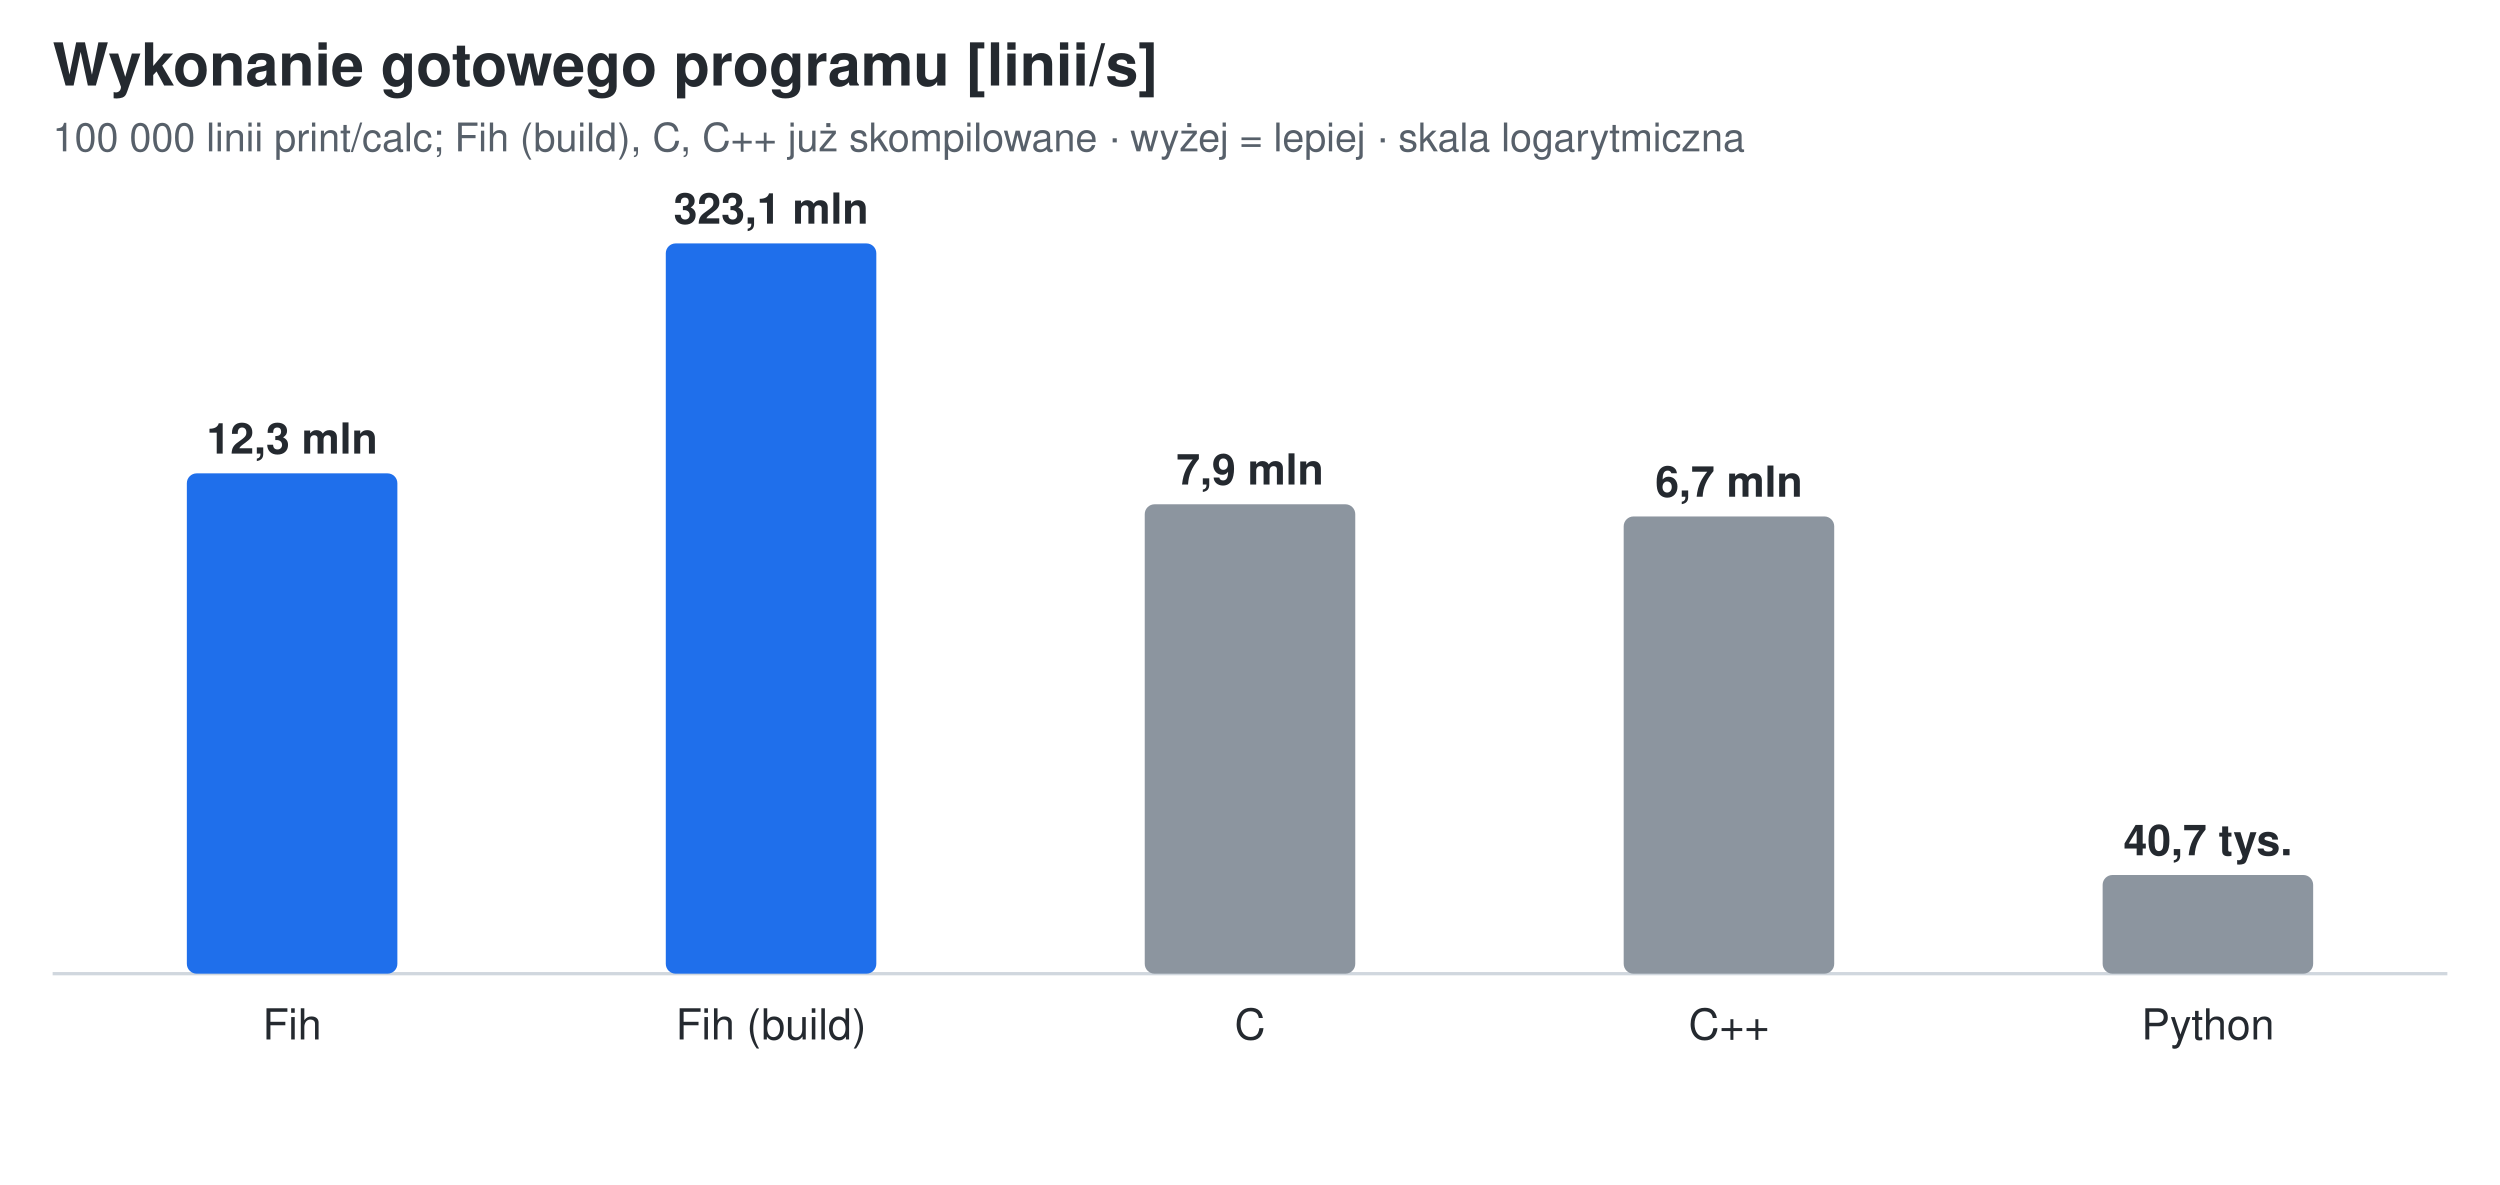
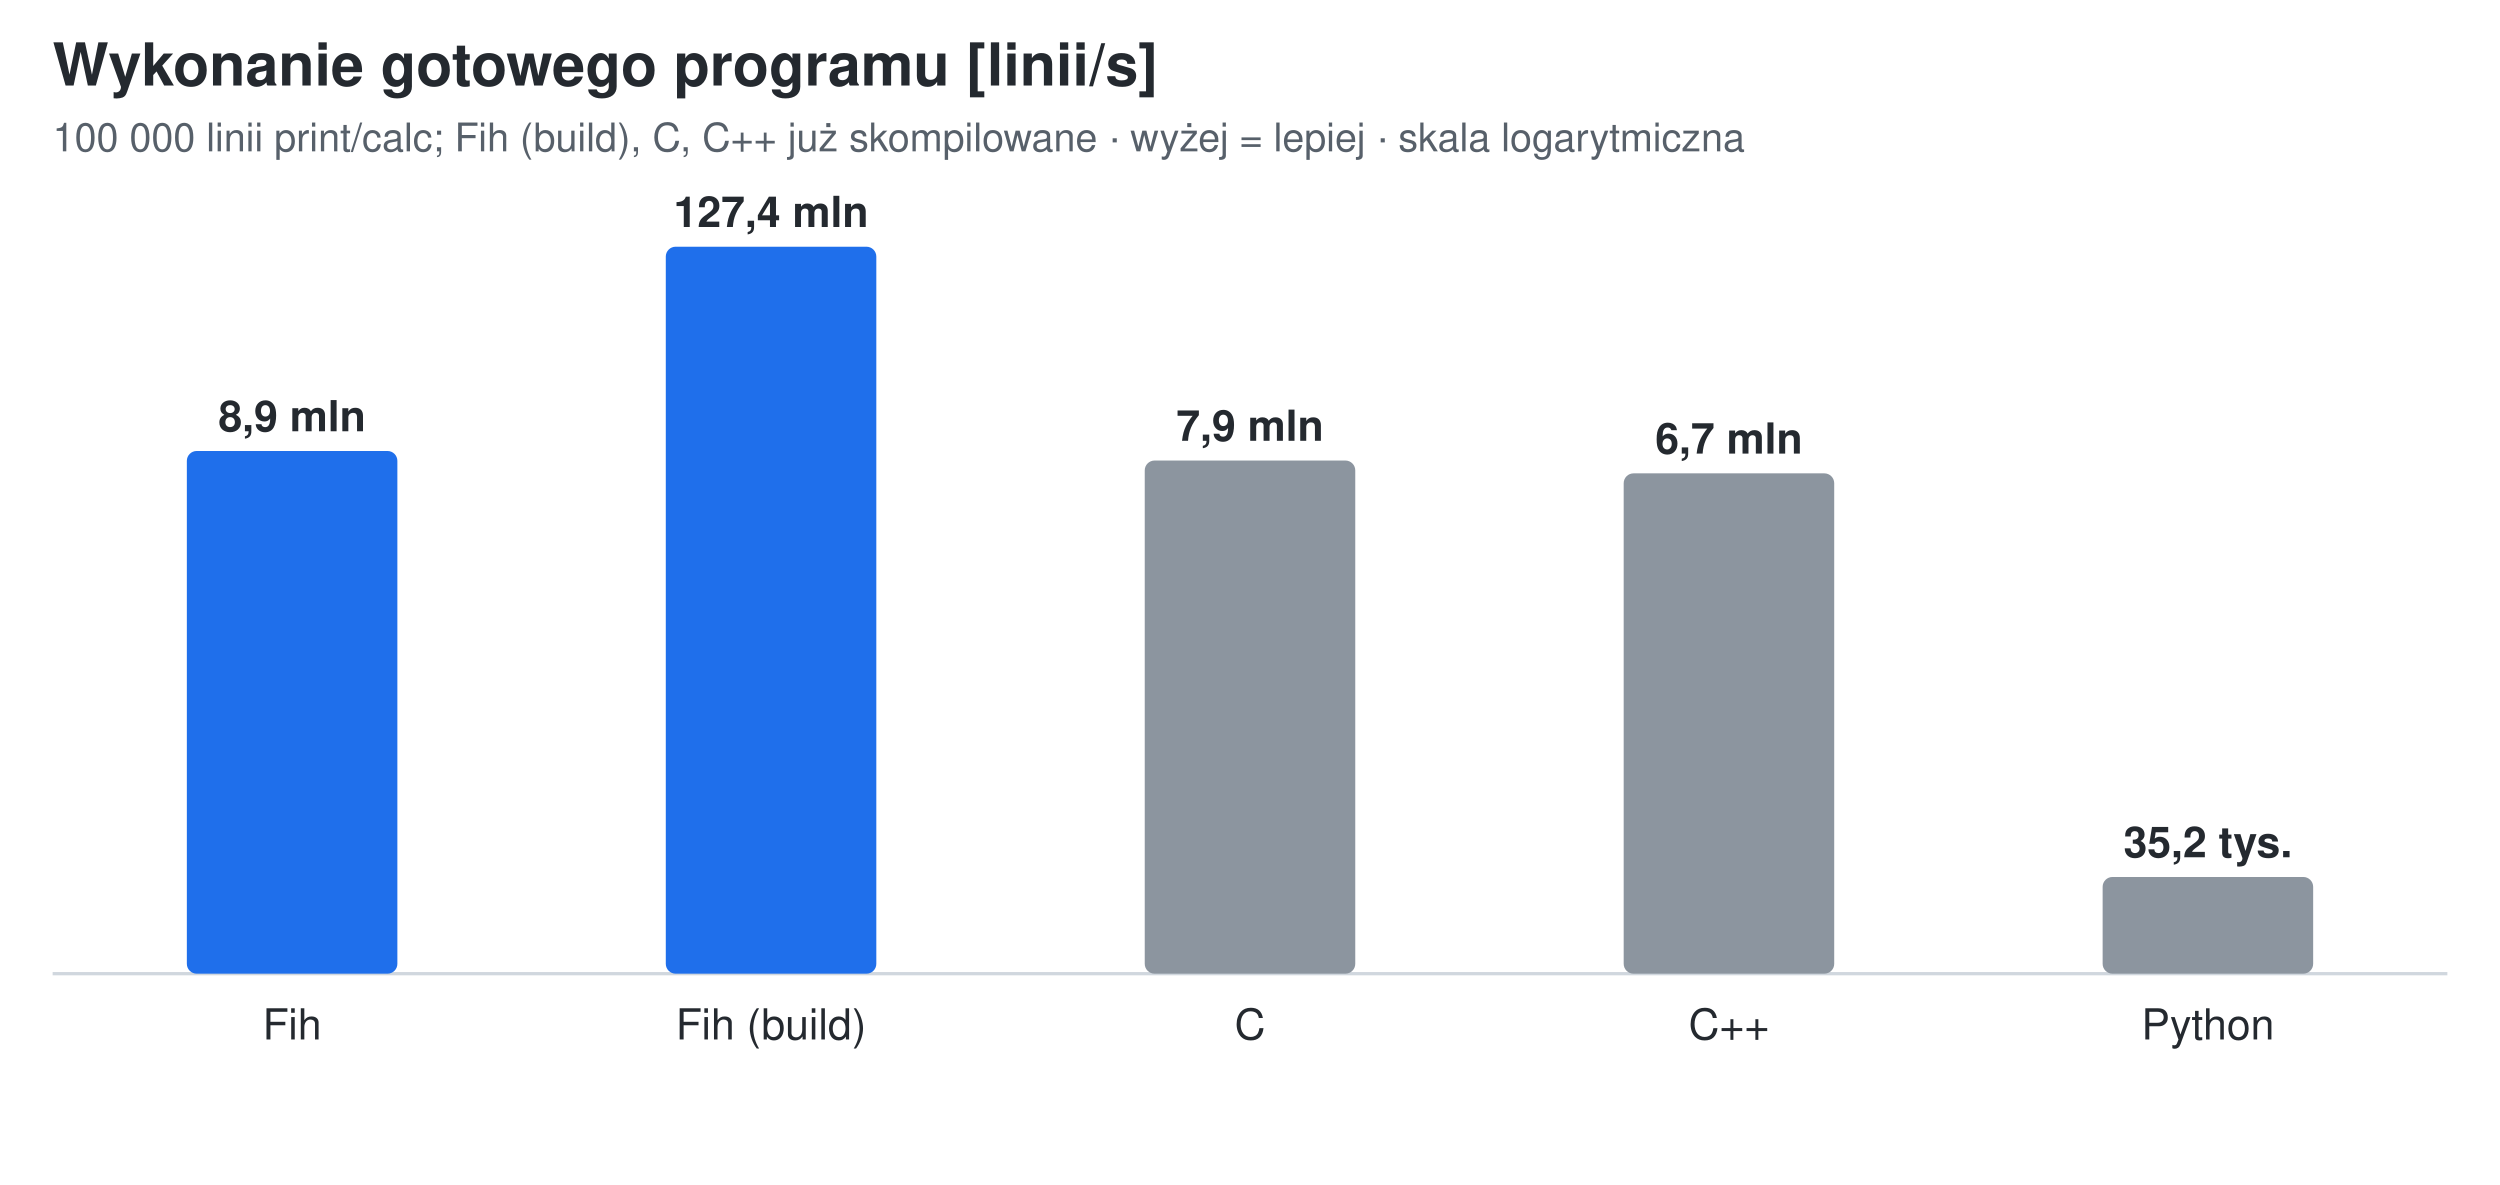
<svg xmlns="http://www.w3.org/2000/svg" width="760" height="360" viewBox="0 0 760 360">
  <style>
text{font-family:-apple-system,'Segoe UI',Helvetica,Arial,sans-serif;fill:#24292f}
.t{font-size:18px;font-weight:600}.s{font-size:12px;fill:#57606a}.v{font-size:13px;font-weight:600}
.l{font-size:13px}.g{stroke:#d0d7de}.b{fill:#8c959f}.f{fill:#1f6feb}
@media (prefers-color-scheme:dark){text{fill:#e6edf3}.s{fill:#8b949e}.g{stroke:#30363d}.b{fill:#6e7681}.f{fill:#4493f8}}
</style>
  <text class="t" x="16" y="26">Wykonanie gotowego programu [linii/s]</text>
  <text class="s" x="16" y="46">100 000 linii print/calc; Fih (build), C, C++ już skompilowane · wyżej = lepiej · skala logarytmiczna</text>
  <line class="g" x1="16" x2="744" y1="296" y2="296" />
-   <rect class="f" x="56.8" y="143.9" width="64.0" height="152.1" rx="3" />
-   <text class="v" x="88.8" y="137.9" text-anchor="middle">12,3 mln</text>
+   <rect class="f" x="56.8" y="137.1" width="64.0" height="158.9" rx="3" />
+   <text class="v" x="88.8" y="131.1" text-anchor="middle">8,9 mln</text>
  <text class="l" x="88.8" y="316" text-anchor="middle">Fih</text>
-   <rect class="f" x="202.4" y="74.0" width="64.0" height="222.0" rx="3" />
-   <text class="v" x="234.4" y="68.0" text-anchor="middle">323,1 mln</text>
+   <rect class="f" x="202.4" y="75.0" width="64.0" height="221.0" rx="3" />
+   <text class="v" x="234.4" y="69.0" text-anchor="middle">127,4 mln</text>
  <text class="l" x="234.4" y="316" text-anchor="middle">Fih (build)</text>
-   <rect class="b" x="348.0" y="153.3" width="64.0" height="142.7" rx="3" />
-   <text class="v" x="380.0" y="147.3" text-anchor="middle">7,9 mln</text>
+   <rect class="b" x="348.0" y="140.0" width="64.0" height="156.0" rx="3" />
+   <text class="v" x="380.0" y="134.0" text-anchor="middle">7,9 mln</text>
  <text class="l" x="380.0" y="316" text-anchor="middle">C</text>
-   <rect class="b" x="493.6" y="157.0" width="64.0" height="139.0" rx="3" />
-   <text class="v" x="525.6" y="151.0" text-anchor="middle">6,7 mln</text>
+   <rect class="b" x="493.6" y="143.9" width="64.0" height="152.1" rx="3" />
+   <text class="v" x="525.6" y="137.9" text-anchor="middle">6,7 mln</text>
  <text class="l" x="525.6" y="316" text-anchor="middle">C++</text>
-   <rect class="b" x="639.2" y="266.0" width="64.0" height="30.0" rx="3" />
-   <text class="v" x="671.2" y="260.0" text-anchor="middle">40,7 tys.</text>
+   <rect class="b" x="639.2" y="266.6" width="64.0" height="29.4" rx="3" />
+   <text class="v" x="671.2" y="260.6" text-anchor="middle">35,2 tys.</text>
  <text class="l" x="671.2" y="316" text-anchor="middle">Python</text>
</svg>
